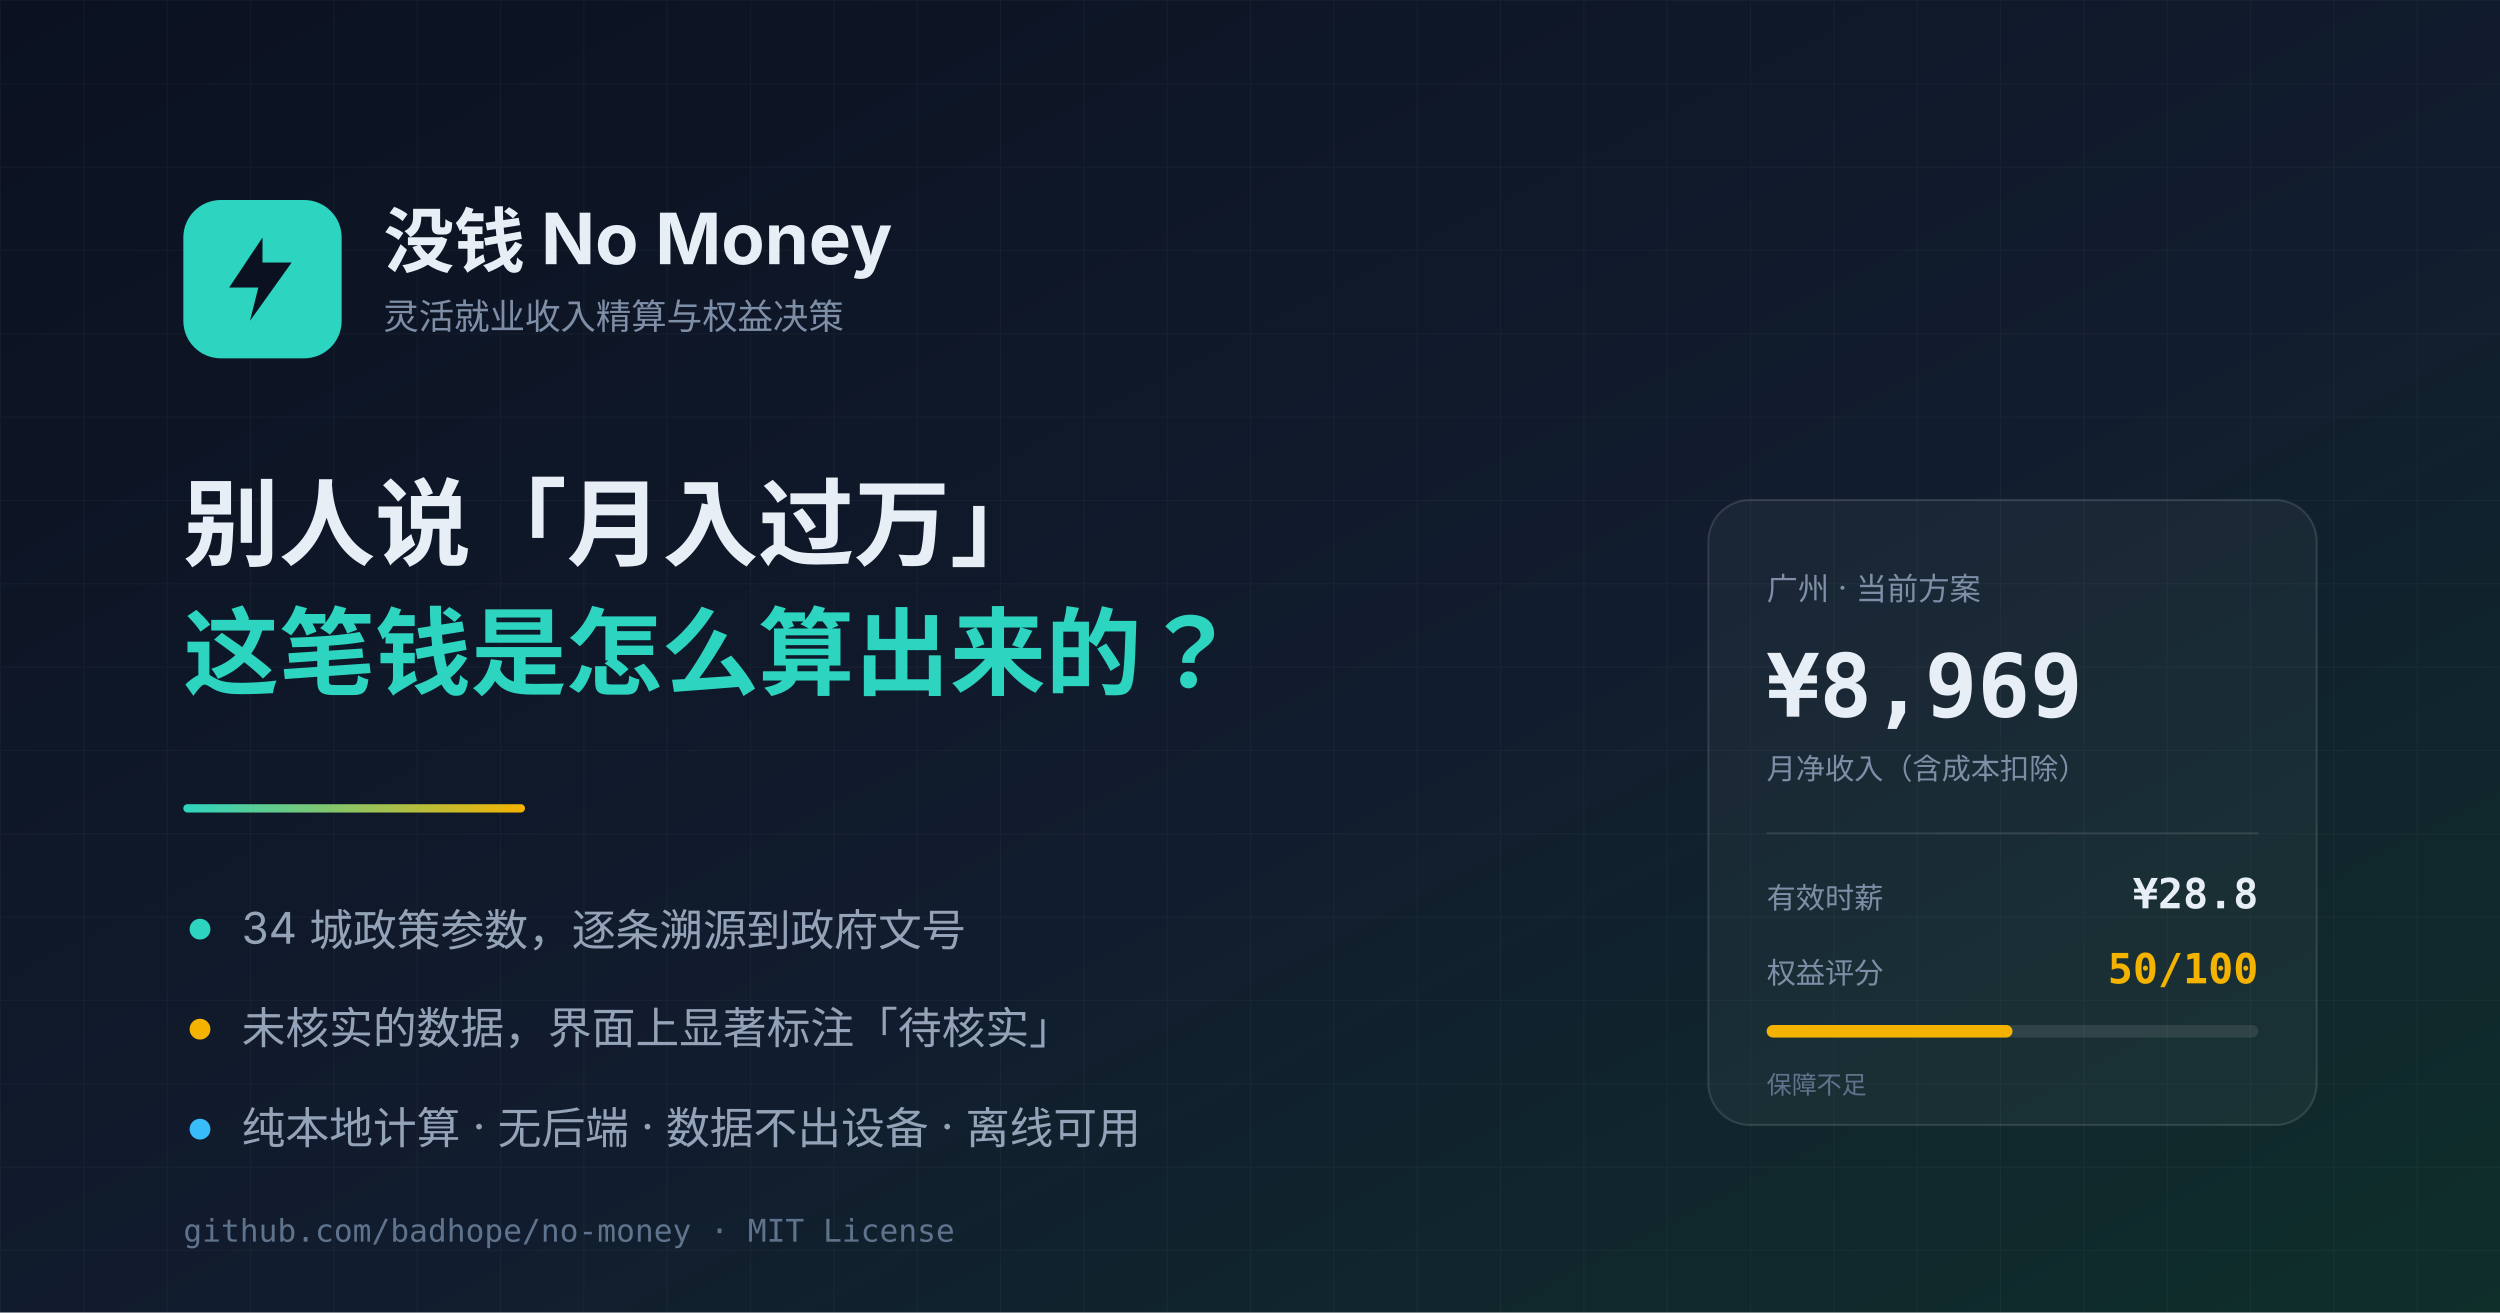
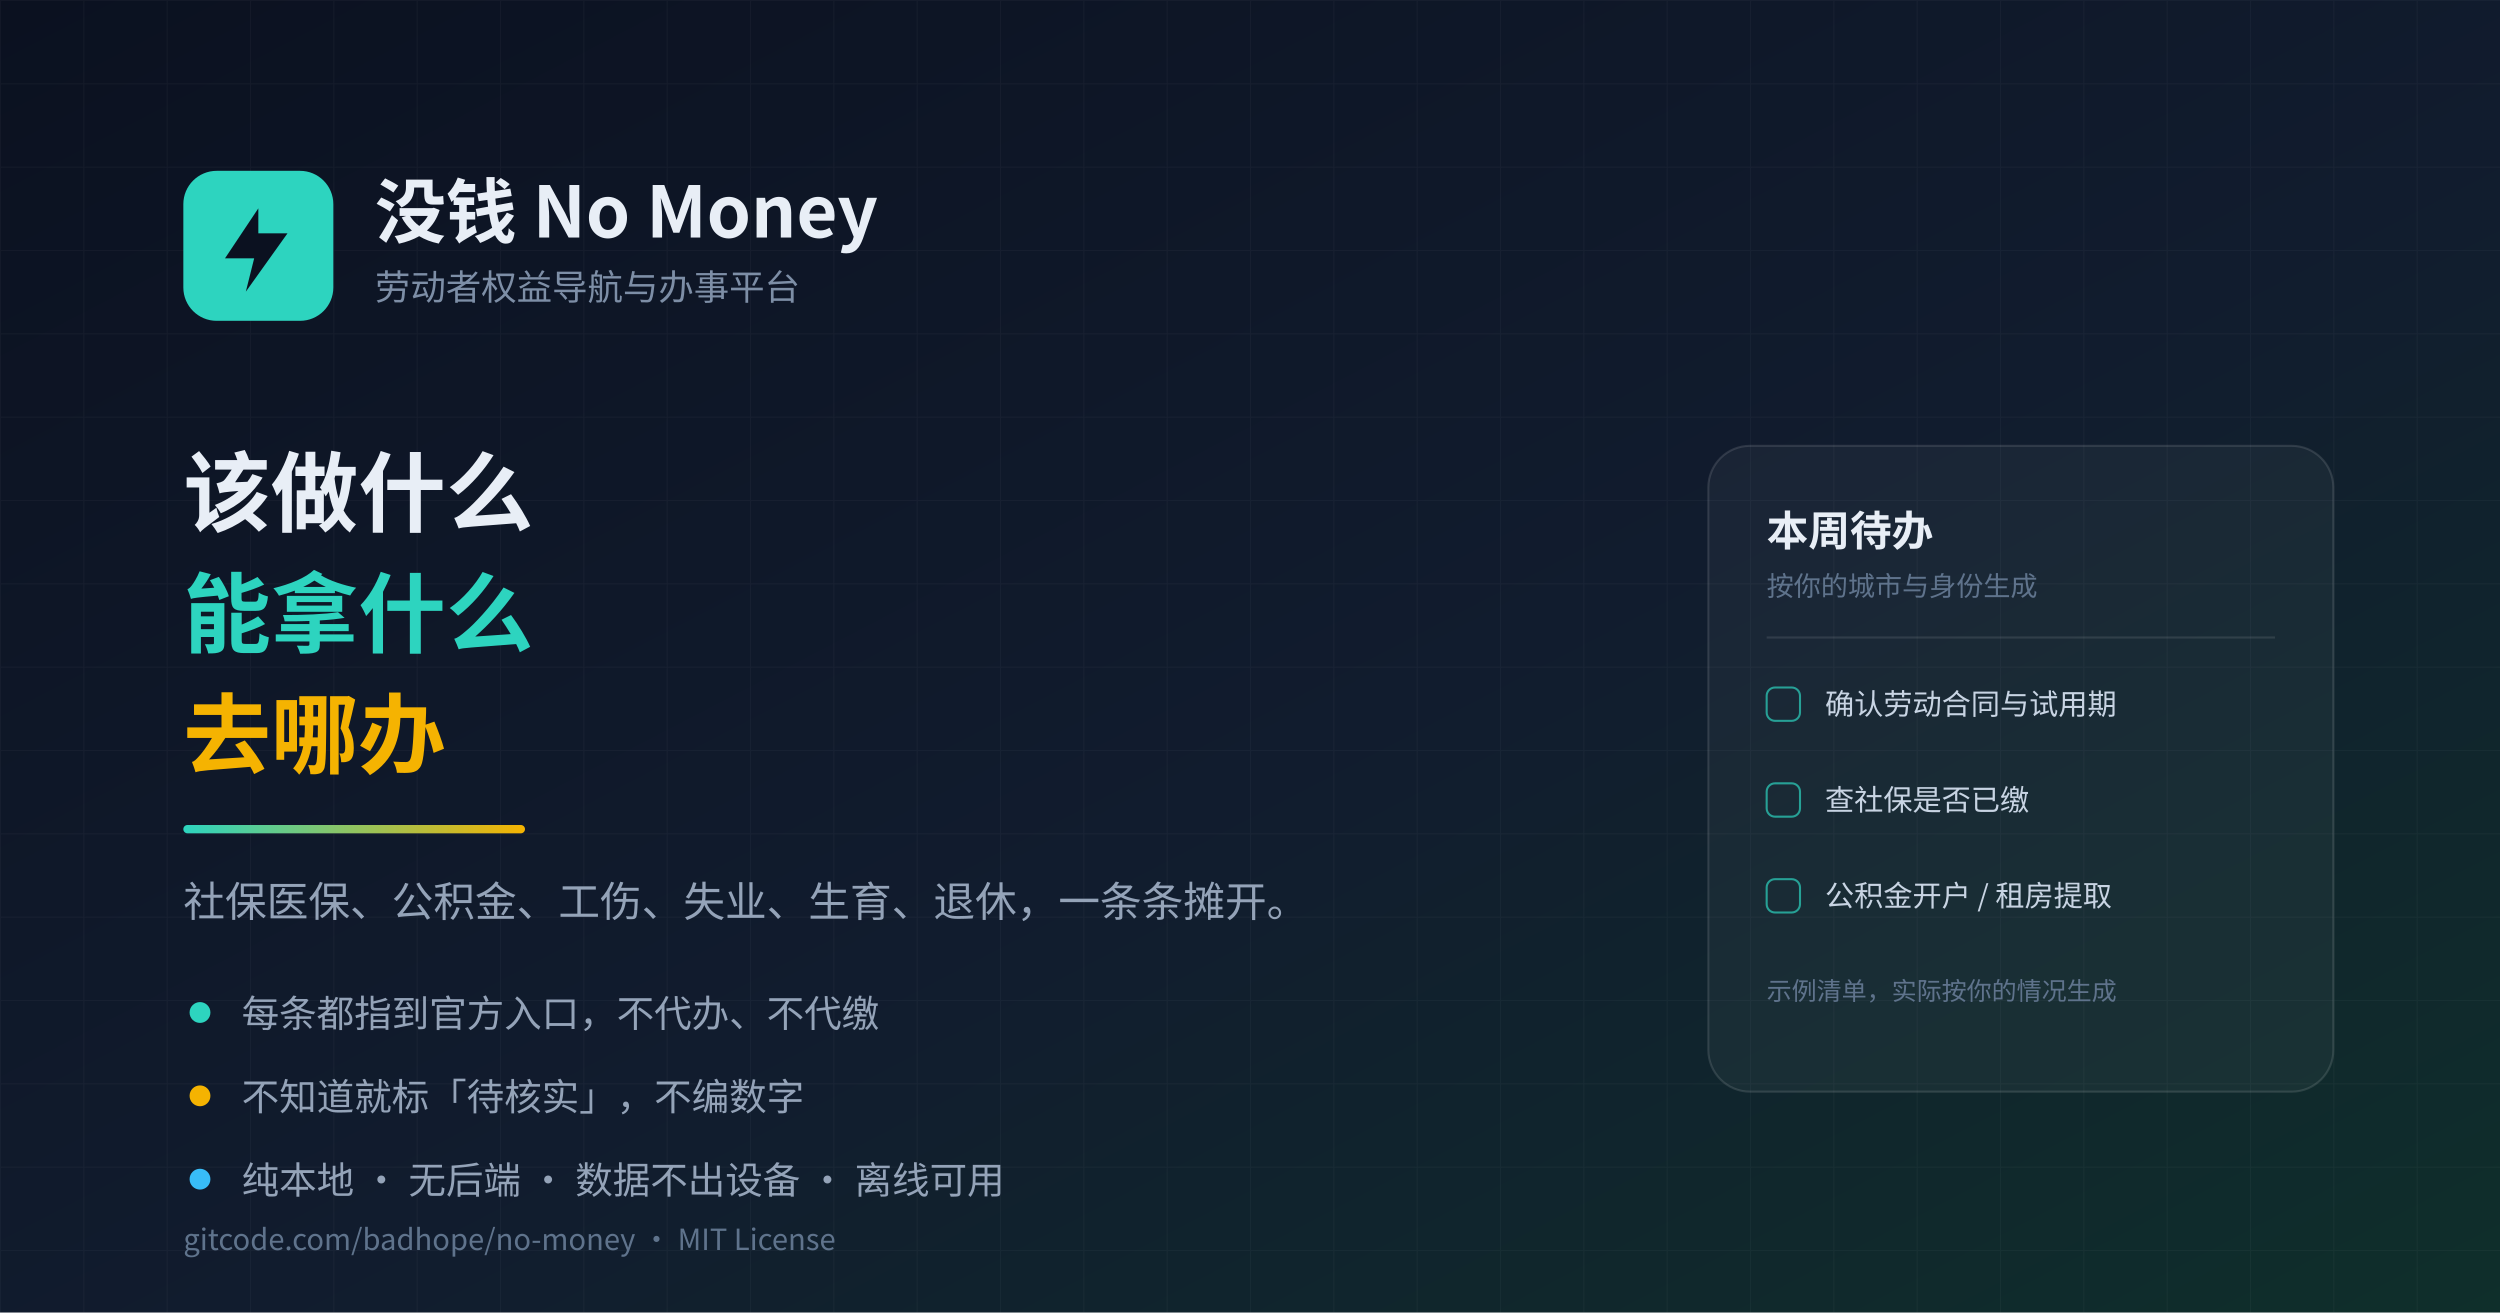
<svg xmlns="http://www.w3.org/2000/svg" width="1200" height="630" viewBox="0 0 1200 630">
  <defs>
    <linearGradient id="bg" x1="0" y1="0" x2="1" y2="1">
      <stop offset="0%" stop-color="#0b1120" />
      <stop offset="55%" stop-color="#111c2e" />
      <stop offset="100%" stop-color="#0f2f2b" />
    </linearGradient>
    <linearGradient id="accent" x1="0" y1="0" x2="1" y2="0">
      <stop offset="0%" stop-color="#2dd4bf" />
      <stop offset="100%" stop-color="#f5b301" />
    </linearGradient>
    <pattern id="grid" width="40" height="40" patternUnits="userSpaceOnUse">
      <path d="M 40 0 L 0 0 0 40" fill="none" stroke="#ffffff" stroke-opacity="0.035" stroke-width="1" />
    </pattern>
  </defs>
  <rect width="1200" height="630" fill="url(#bg)" />
  <rect width="1200" height="630" fill="url(#grid)" />
-   <rect x="88" y="96" width="76" height="76" rx="18" fill="#2dd4bf" />
-   <path d="M126 114 L110 138 H124 L120 154 L140 126 H126 Z" fill="#0b1120" />
-   <text x="184" y="128" font-family="system-ui,-apple-system,'PingFang SC','Microsoft YaHei',sans-serif" font-size="34" font-weight="700" fill="#e8eef6">没钱 No Money</text>
-   <text x="184" y="158" font-family="system-ui,-apple-system,'PingFang SC',sans-serif" font-size="17" fill="#7d8ea6">灵活就业收入精算与权益决策</text>
-   <text x="88" y="268" font-family="system-ui,-apple-system,'PingFang SC','Microsoft YaHei',sans-serif" font-size="46" font-weight="700" fill="#e8eef6">别人说「月入过万」</text>
-   <text x="88" y="330" font-family="system-ui,-apple-system,'PingFang SC','Microsoft YaHei',sans-serif" font-size="46" font-weight="700" fill="#2dd4bf">这笔钱是怎么算出来的？</text>
-   <rect x="88" y="386" width="164" height="4" rx="2" fill="url(#accent)" />
-   <g font-family="system-ui,-apple-system,'PingFang SC',sans-serif" font-size="21" fill="#94a3b8">
-     <circle cx="96" cy="446" r="5" fill="#2dd4bf" />
-     <text x="116" y="453">34 城政策参数，逐条溯源到政府文号</text>
-     <circle cx="96" cy="494" r="5" fill="#f5b301" />
-     <text x="116" y="501">未核实的数据，界面上显著标注「待核实」</text>
-     <circle cx="96" cy="542" r="5" fill="#38bdf8" />
-     <text x="116" y="549">纯本地计算 · 无后端 · 数据不出设备 · 离线可用</text>
+   <rect x="88" y="82" width="72" height="72" rx="16" fill="#2dd4bf" />
+   <path d="M124 100 L108 124 H122 L118 140 L138 112 H124 Z" fill="#0b1120" />
+   <text x="180" y="114" font-family="'Noto Sans CJK SC',system-ui,-apple-system,sans-serif" font-size="34" font-weight="700" fill="#e8eef6">没钱 No Money</text>
+   <text x="180" y="144" font-family="'Noto Sans CJK SC',system-ui,-apple-system,sans-serif" font-size="17" fill="#7d8ea6">劳动者权益导航与办事平台</text>
+   <text x="88" y="252" font-family="'Noto Sans CJK SC',system-ui,-apple-system,sans-serif" font-size="42" font-weight="700" fill="#e8eef6">该做什么</text>
+   <text x="88" y="310" font-family="'Noto Sans CJK SC',system-ui,-apple-system,sans-serif" font-size="42" font-weight="700" fill="#2dd4bf">能拿什么</text>
+   <text x="88" y="368" font-family="'Noto Sans CJK SC',system-ui,-apple-system,sans-serif" font-size="42" font-weight="700" fill="#f5b301">去哪办</text>
+   <rect x="88" y="396" width="164" height="4" rx="2" fill="url(#accent)" />
+   <text x="88" y="440" font-family="'Noto Sans CJK SC',system-ui,-apple-system,sans-serif" font-size="20" fill="#94a3b8">社保医保、公积金、工伤、失业、生育、退休，一条条摊开。</text>
+   <g font-family="'Noto Sans CJK SC',system-ui,-apple-system,sans-serif" font-size="18" fill="#94a3b8">
+     <circle cx="96" cy="486" r="5" fill="#2dd4bf" />
+     <text x="116" y="493">每条都指到官方入口，不代办、不代缴</text>
+     <circle cx="96" cy="526" r="5" fill="#f5b301" />
+     <text x="116" y="533">不知道就标「待核实」，不编数字</text>
+     <circle cx="96" cy="566" r="5" fill="#38bdf8" />
+     <text x="116" y="573">纯本地 · 无后端 · 数据不出设备 · 离线可用</text>
  </g>
-   <g transform="translate(820, 240)">
-     <rect width="292" height="300" rx="20" fill="#ffffff" fill-opacity="0.04" stroke="#ffffff" stroke-opacity="0.12" />
-     <text x="28" y="48" font-family="system-ui,-apple-system,'PingFang SC',sans-serif" font-size="15" fill="#7d8ea6">广州 · 当前方案</text>
-     <text x="28" y="104" font-family="'JetBrains Mono',ui-monospace,Consolas,monospace" font-size="42" font-weight="700" fill="#e8eef6">¥8,969</text>
-     <text x="28" y="134" font-family="system-ui,-apple-system,'PingFang SC',sans-serif" font-size="14" fill="#7d8ea6">月净收入（含成本扣除）</text>
-     <line x1="28" y1="160" x2="264" y2="160" stroke="#ffffff" stroke-opacity="0.1" />
-     <text x="28" y="196" font-family="system-ui,-apple-system,'PingFang SC',sans-serif" font-size="14" fill="#7d8ea6">有效时薪</text>
-     <text x="264" y="196" text-anchor="end" font-family="'JetBrains Mono',ui-monospace,monospace" font-size="20" font-weight="600" fill="#e8eef6">¥28.8</text>
-     <text x="28" y="232" font-family="system-ui,-apple-system,'PingFang SC',sans-serif" font-size="14" fill="#7d8ea6">权益评分</text>
-     <text x="264" y="232" text-anchor="end" font-family="'JetBrains Mono',ui-monospace,monospace" font-size="20" font-weight="600" fill="#f5b301">50/100</text>
-     <rect x="28" y="252" width="236" height="6" rx="3" fill="#ffffff" fill-opacity="0.1" />
-     <rect x="28" y="252" width="118" height="6" rx="3" fill="#f5b301" />
-     <text x="28" y="285" font-family="system-ui,-apple-system,'PingFang SC',sans-serif" font-size="12" fill="#5f738c">保障不足</text>
+   <g transform="translate(820, 214)">
+     <rect width="300" height="310" rx="20" fill="#ffffff" fill-opacity="0.04" stroke="#ffffff" stroke-opacity="0.12" />
+     <text x="28" y="48" font-family="'Noto Sans CJK SC',system-ui,-apple-system,sans-serif" font-size="20" font-weight="600" fill="#e8eef6">本周待办</text>
+     <text x="28" y="72" font-family="'Noto Sans CJK SC',system-ui,-apple-system,sans-serif" font-size="13" fill="#5f738c">按你的城市与身份生成</text>
+     <line x1="28" y1="92" x2="272" y2="92" stroke="#ffffff" stroke-opacity="0.1" />
+     <g font-family="'Noto Sans CJK SC',system-ui,-apple-system,sans-serif" font-size="14" fill="#c8d4e3">
+       <rect x="28" y="116" width="16" height="16" rx="4" fill="none" stroke="#2dd4bf" stroke-opacity="0.7" />
+       <text x="56" y="129">确认劳动合同与试用期</text>
+       <rect x="28" y="162" width="16" height="16" rx="4" fill="none" stroke="#2dd4bf" stroke-opacity="0.7" />
+       <text x="56" y="175">查社保是否已缴</text>
+       <rect x="28" y="208" width="16" height="16" rx="4" fill="none" stroke="#2dd4bf" stroke-opacity="0.7" />
+       <text x="56" y="221">公积金开户 / 租房提取</text>
+     </g>
+     <text x="28" y="266" font-family="'Noto Sans CJK SC',system-ui,-apple-system,sans-serif" font-size="12" fill="#5f738c">示例清单，实际按你的情况生成</text>
  </g>
-   <text x="88" y="596" font-family="'JetBrains Mono',ui-monospace,Consolas,monospace" font-size="15" fill="#5f738c">github.com/badhope/no-money  ·  MIT License</text>
+   <text x="88" y="600" font-family="'Noto Sans CJK SC',ui-monospace,Consolas,monospace" font-size="14" fill="#5f738c">gitcode.com/badhope/no-money  ·  MIT License</text>
</svg>
